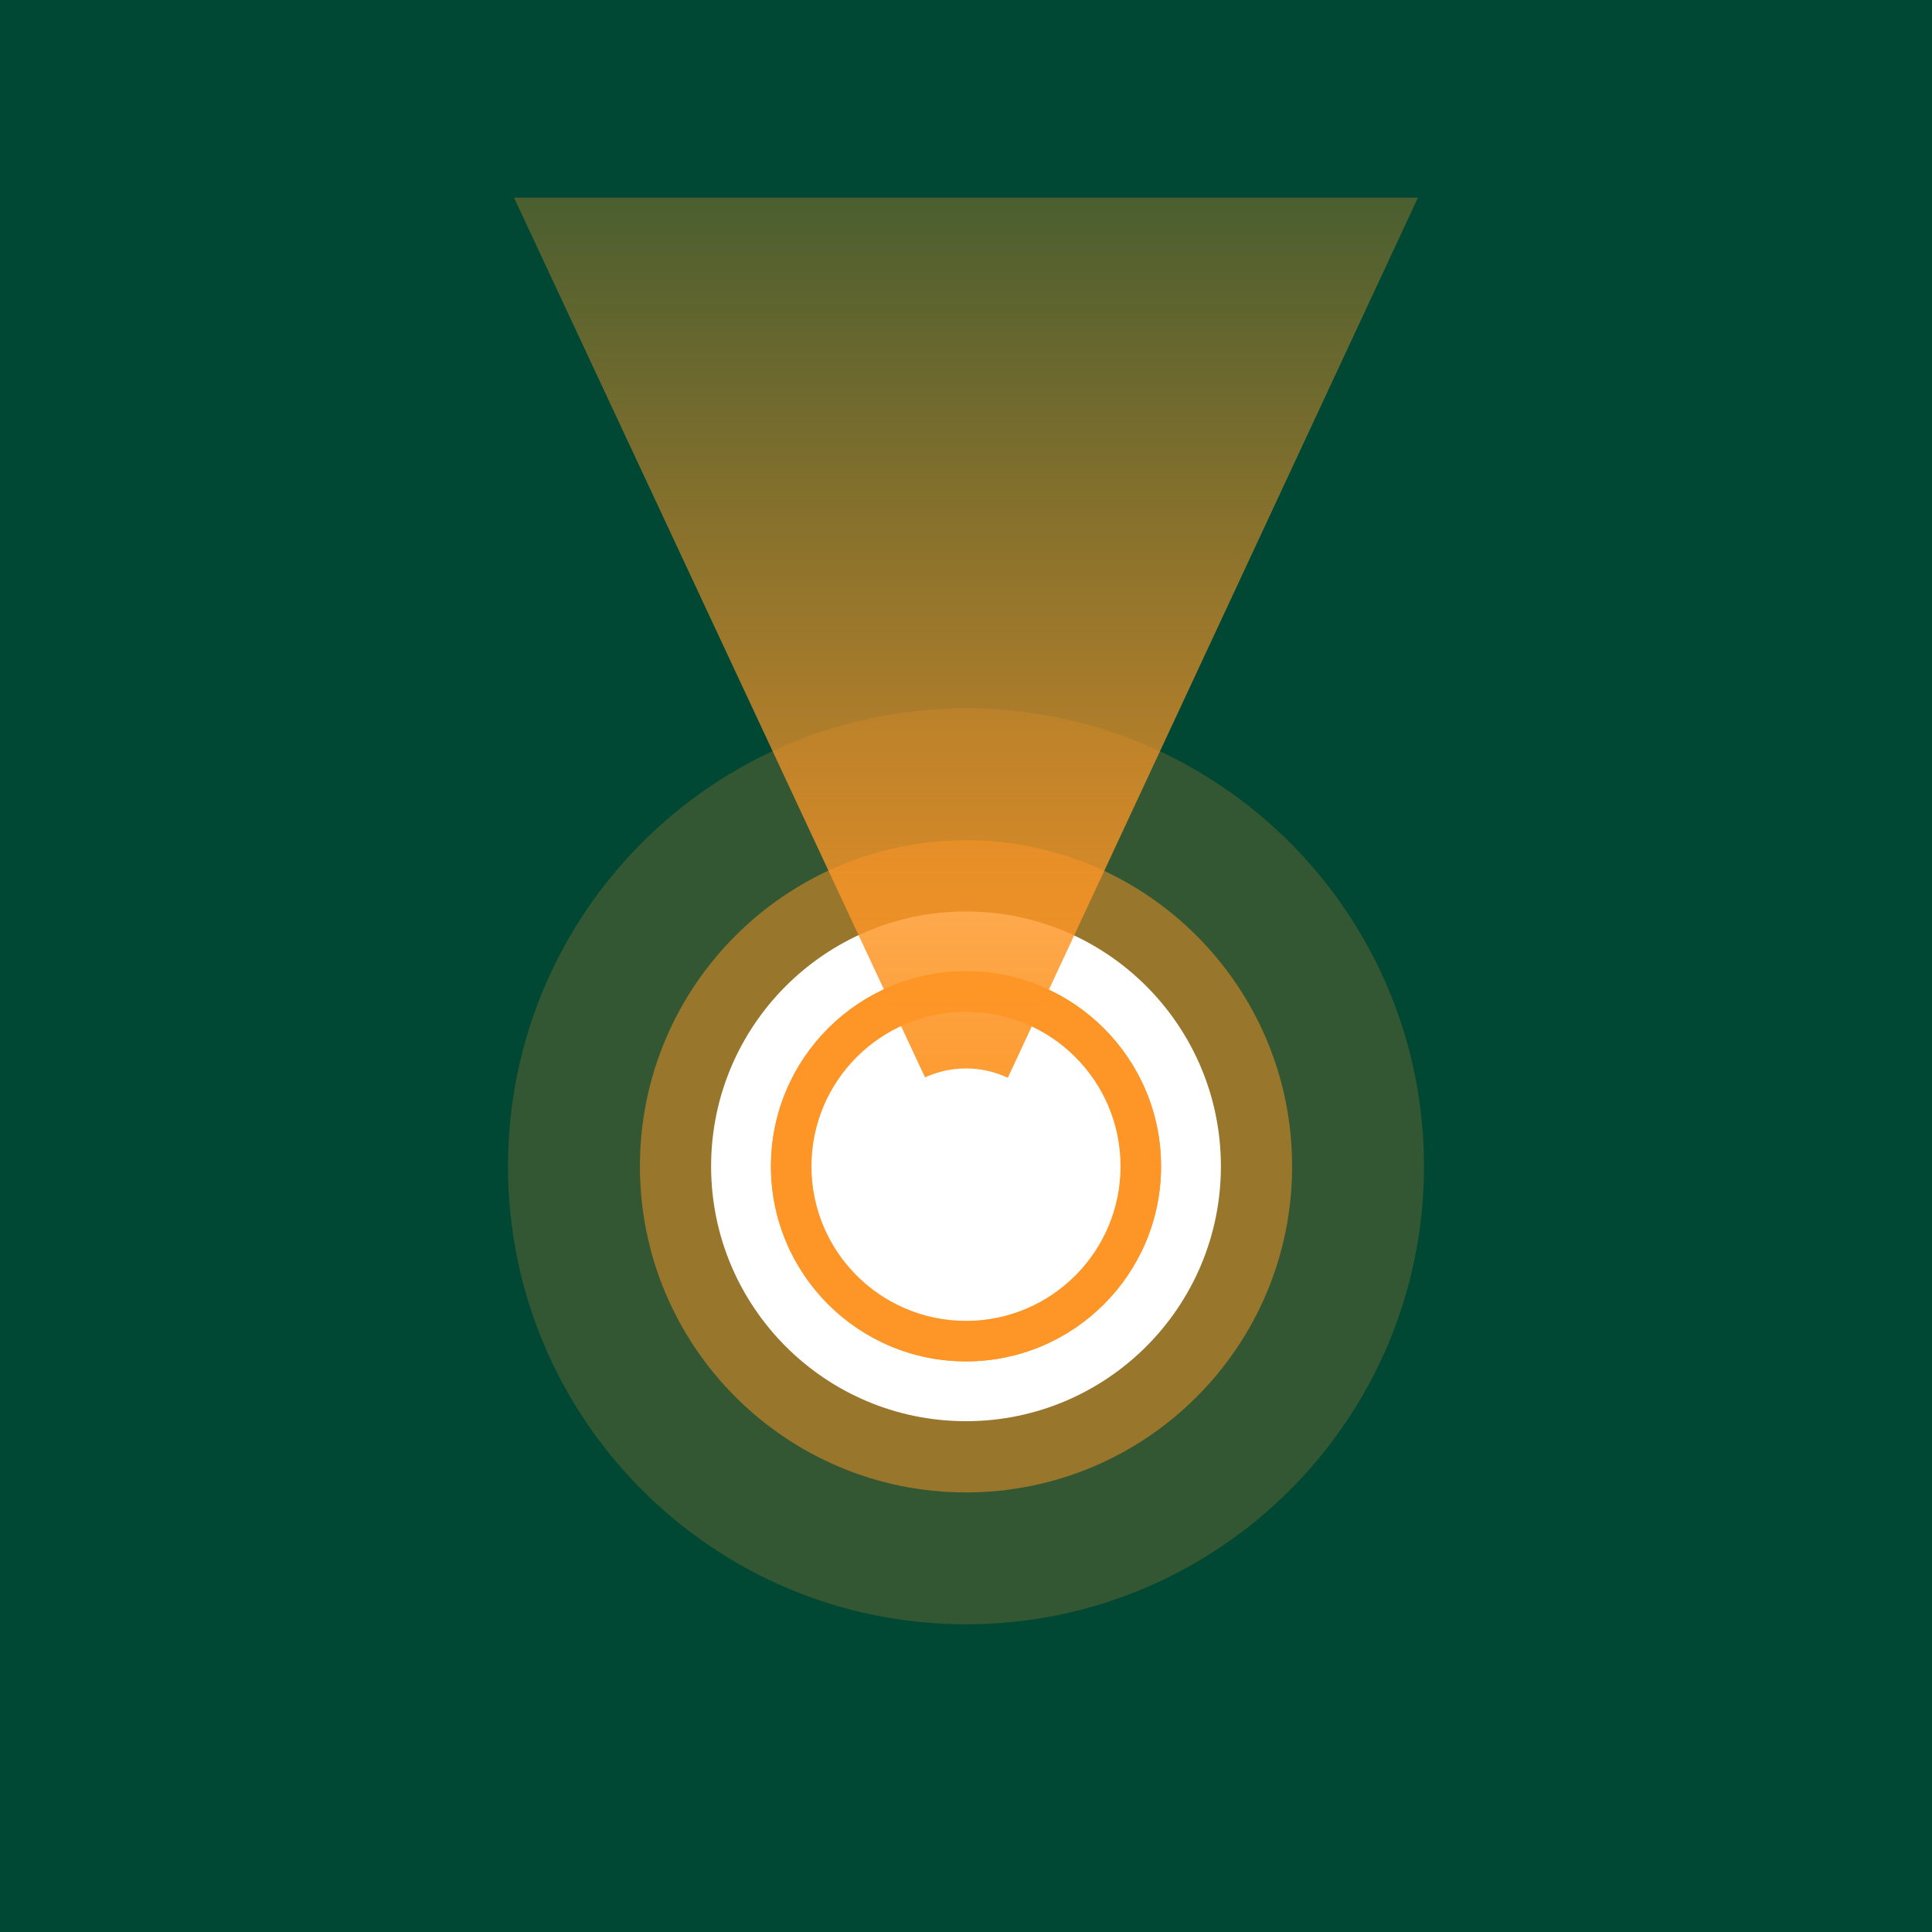
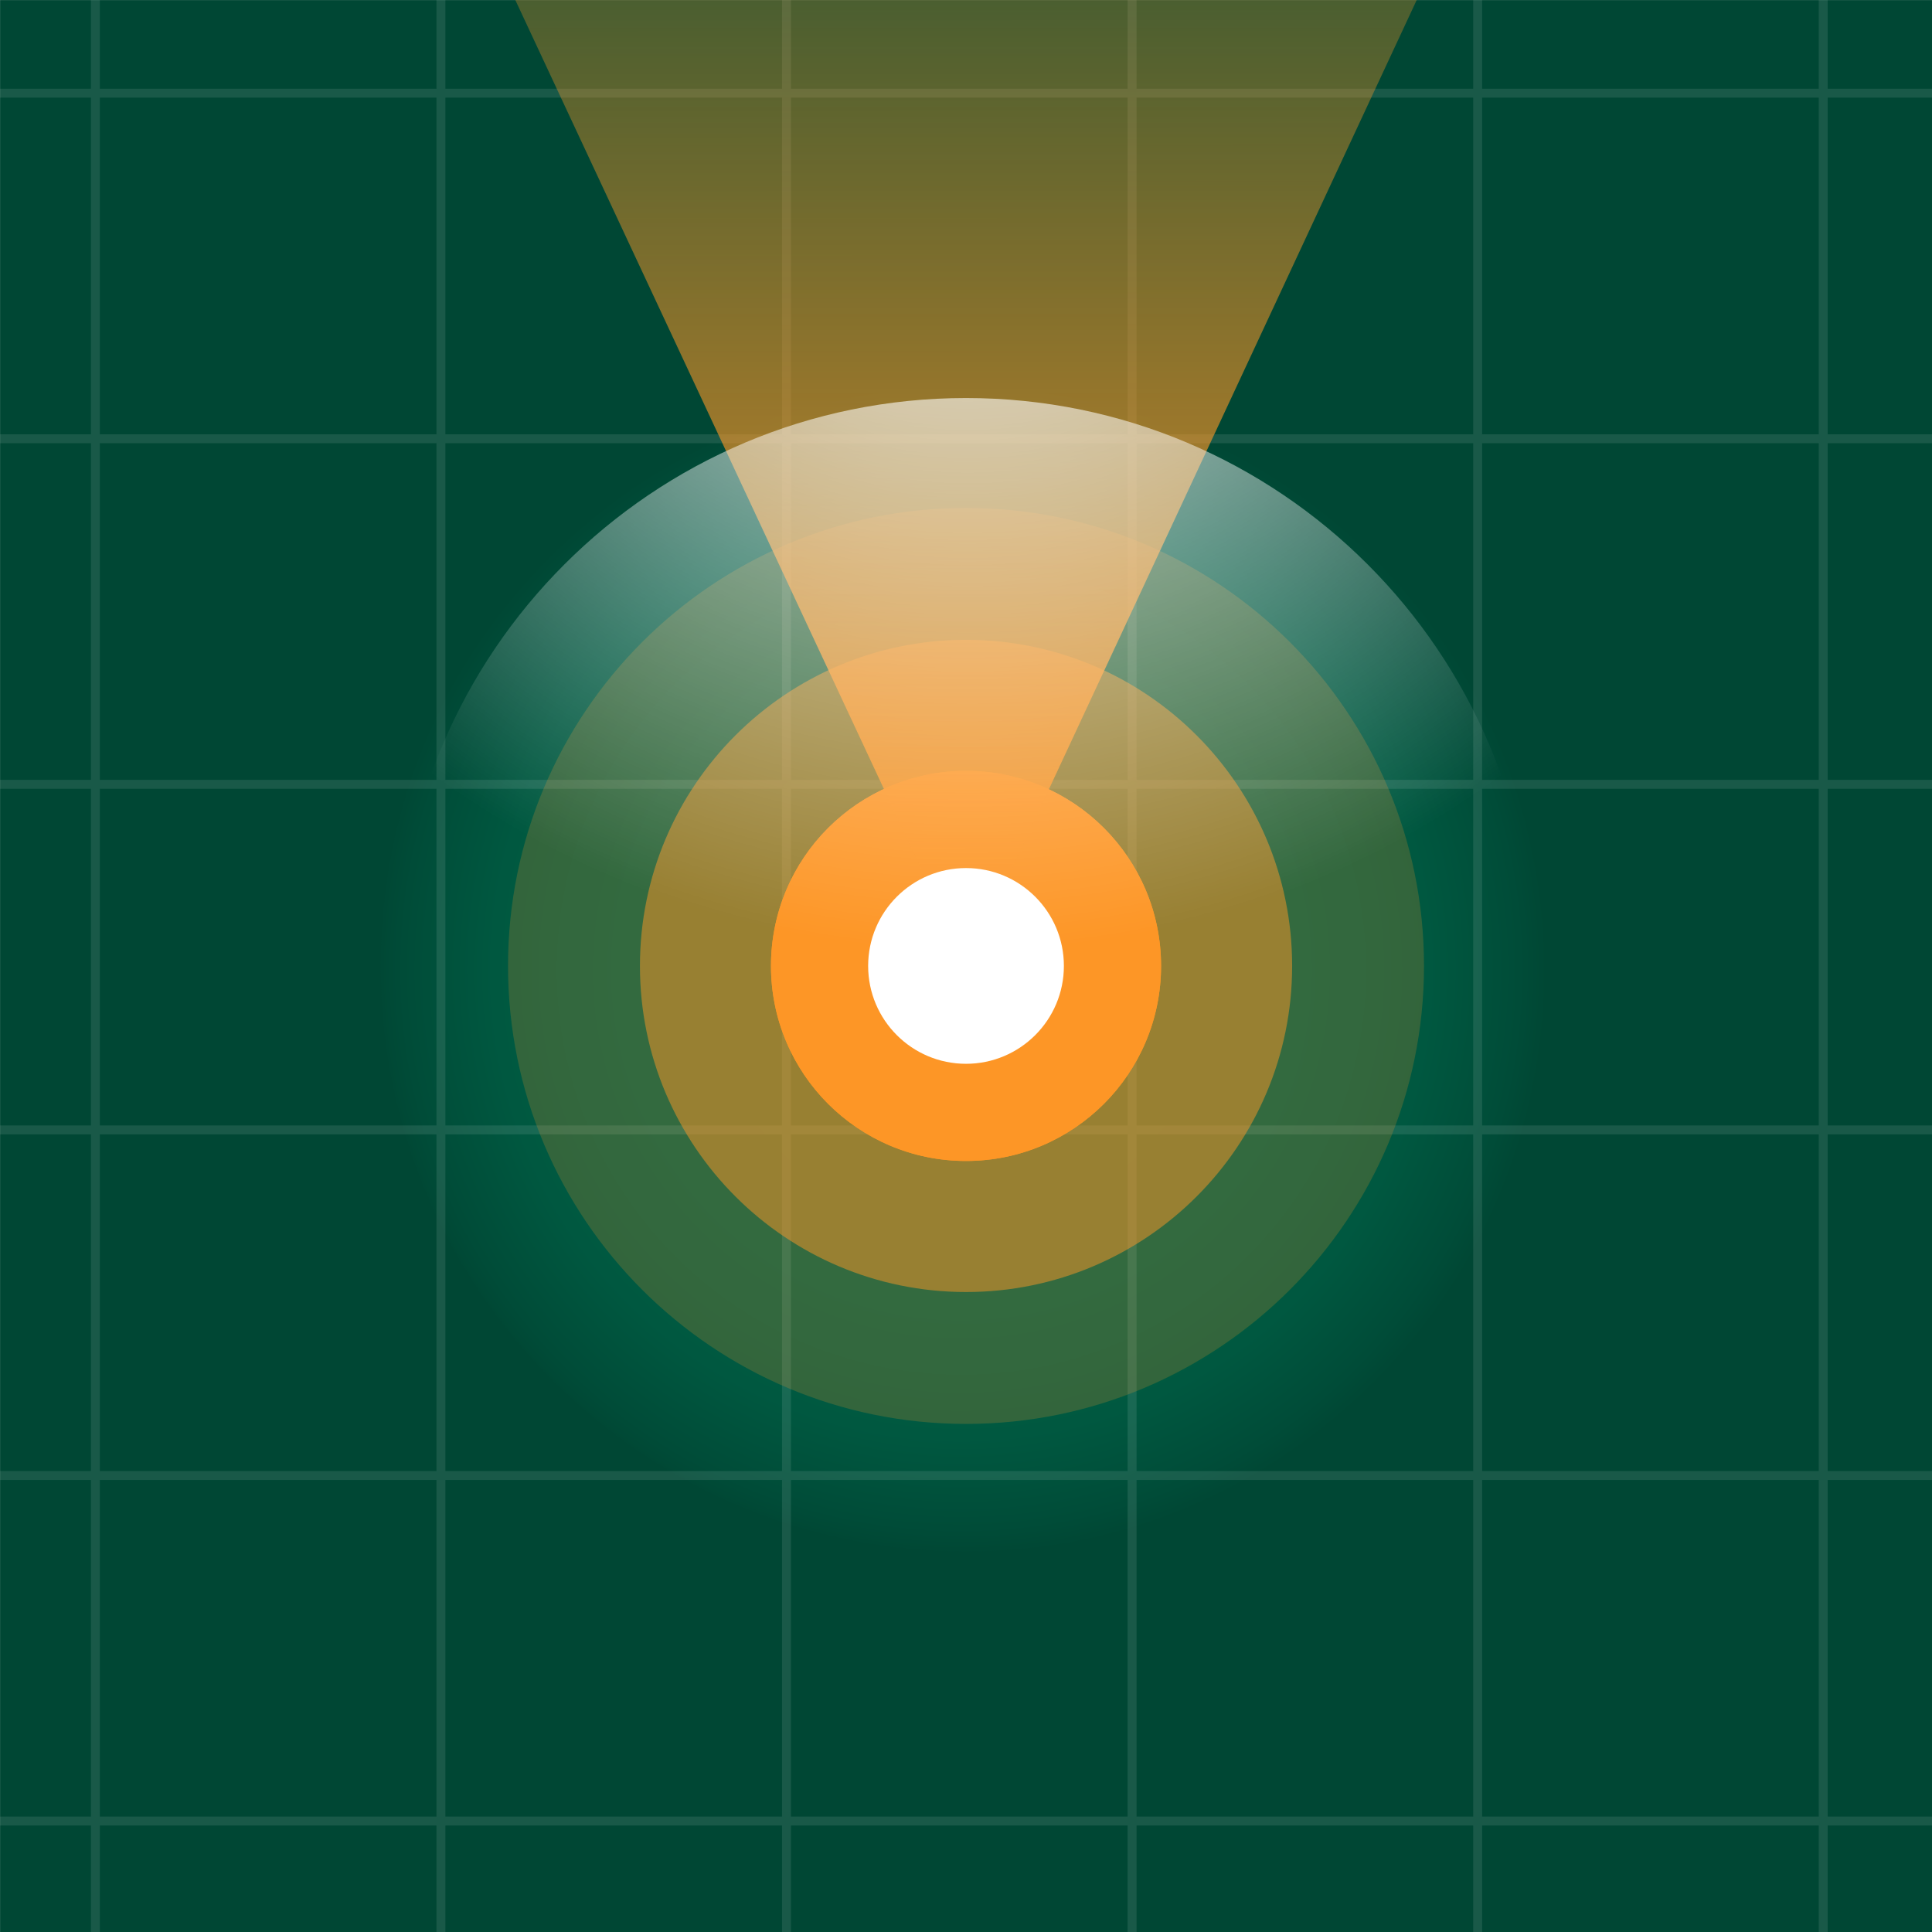
- <svg xmlns="http://www.w3.org/2000/svg" style="isolation:isolate" viewBox="0 0 108 108" width="108pt" height="108pt">
-   <defs>
-     <clipPath id="_clipPath_8wybGwKgOQxfT2hcPzZwAPgThJhyRGj0">
-       <rect width="108" height="108" />
-     </clipPath>
+ <svg xmlns="http://www.w3.org/2000/svg" version="1.1" id="Layer_1" x="0px" y="0px" width="108px" height="108px" viewBox="0 0 108 108" enable-background="new 0 0 108 108" xml:space="preserve">
+   <defs id="defs65">
+     <radialGradient id="SVGID_1_-3" cx="53.74" cy="54.221" r="32.738" gradientUnits="userSpaceOnUse" gradientTransform="translate(31.42809,83.77039)">
+       <stop offset="0" style="stop-color:#006146" id="stop4" />
+       <stop offset="0.583" style="stop-color:#005F45" id="stop6-6" />
+       <stop offset="0.799" style="stop-color:#005840" id="stop8-7" />
+       <stop offset="0.953" style="stop-color:#004C38" id="stop10-5" />
+       <stop offset="1" style="stop-color:#004734" id="stop12-3" />
+     </radialGradient>
  </defs>
-   <g clip-path="url(#_clipPath_8wybGwKgOQxfT2hcPzZwAPgThJhyRGj0)">
-     <path d=" M 108 108 L 0 108 L 0 0 L 108 0 L 108 108" fill="rgb(0,71,52)" />
-     <radialGradient id="_rgradient_0" fx="53.74" fy="54.221" cx="53.74" cy="54.221" r="32.738" gradientTransform="matrix(65.436,0,0,65.436,21.282,21.282)" gradientUnits="userSpaceOnUse">
-       <stop offset="0%" stop-opacity="1" style="stop-color:rgb(0,97,70)" />
-       <stop offset="58.33%" stop-opacity="1" style="stop-color:rgb(0,95,69)" />
-       <stop offset="79.87%" stop-opacity="1" style="stop-color:rgb(0,88,64)" />
-       <stop offset="95.3%" stop-opacity="1" style="stop-color:rgb(0,76,56)" />
-       <stop offset="100%" stop-opacity="1" style="stop-color:rgb(0,71,52)" />
-     </radialGradient>
-     <circle vector-effect="non-scaling-stroke" cx="54" cy="54" r="32.718" fill="url(#_rgradient_0)" />
-     <g style="opacity:0.1;">
-       <g opacity="0.1">
-         <mask id="_mask_mLvc888xXThpJ1l1TGJKbu2uxCHBd9zO" x="-200%" y="-200%" width="400%" height="400%">
-           <rect x="-200%" y="-200%" width="400%" height="400%" style="fill:white;" />
-           <line x1="5.328" y1="0" x2="5.328" y2="108" fill="black" stroke="none" />
-         </mask>
-         <line x1="5.328" y1="0" x2="5.328" y2="108" mask="url(#_mask_mLvc888xXThpJ1l1TGJKbu2uxCHBd9zO)" vector-effect="non-scaling-stroke" stroke-width="1" stroke="rgb(255,255,255)" stroke-linejoin="miter" stroke-linecap="butt" stroke-miterlimit="10" />
-       </g>
-       <g opacity="0.1">
-         <mask id="_mask_vhWmYNPW22vgEdtmou8RjyAQc5cqlF8N" x="-200%" y="-200%" width="400%" height="400%">
-           <rect x="-200%" y="-200%" width="400%" height="400%" style="fill:white;" />
-           <line x1="24.646" y1="0" x2="24.646" y2="108" fill="black" stroke="none" />
-         </mask>
-         <line x1="24.646" y1="0" x2="24.646" y2="108" mask="url(#_mask_vhWmYNPW22vgEdtmou8RjyAQc5cqlF8N)" vector-effect="non-scaling-stroke" stroke-width="1" stroke="rgb(255,255,255)" stroke-linejoin="miter" stroke-linecap="butt" stroke-miterlimit="10" />
-       </g>
-       <g opacity="0.1">
-         <mask id="_mask_TmFs3Gt1f7pxJOqBanZTRzcOgM8YfyT9" x="-200%" y="-200%" width="400%" height="400%">
-           <rect x="-200%" y="-200%" width="400%" height="400%" style="fill:white;" />
-           <line x1="43.963" y1="0" x2="43.963" y2="108" fill="black" stroke="none" />
-         </mask>
-         <line x1="43.963" y1="0" x2="43.963" y2="108" mask="url(#_mask_TmFs3Gt1f7pxJOqBanZTRzcOgM8YfyT9)" vector-effect="non-scaling-stroke" stroke-width="1" stroke="rgb(255,255,255)" stroke-linejoin="miter" stroke-linecap="butt" stroke-miterlimit="10" />
-       </g>
-       <g opacity="0.1">
-         <mask id="_mask_mjdlpoXHGRUTOuu9LuDEHmUgtBn0SjC1" x="-200%" y="-200%" width="400%" height="400%">
-           <rect x="-200%" y="-200%" width="400%" height="400%" style="fill:white;" />
-           <line x1="63.281" y1="0" x2="63.281" y2="108" fill="black" stroke="none" />
-         </mask>
-         <line x1="63.281" y1="0" x2="63.281" y2="108" mask="url(#_mask_mjdlpoXHGRUTOuu9LuDEHmUgtBn0SjC1)" vector-effect="non-scaling-stroke" stroke-width="1" stroke="rgb(255,255,255)" stroke-linejoin="miter" stroke-linecap="butt" stroke-miterlimit="10" />
-       </g>
-       <g opacity="0.1">
-         <mask id="_mask_x1w9Oeaxr5MsMGP6vHkWY3PmBr50T8lV" x="-200%" y="-200%" width="400%" height="400%">
-           <rect x="-200%" y="-200%" width="400%" height="400%" style="fill:white;" />
-           <line x1="82.599" y1="0" x2="82.599" y2="108" fill="black" stroke="none" />
-         </mask>
-         <line x1="82.599" y1="0" x2="82.599" y2="108" mask="url(#_mask_x1w9Oeaxr5MsMGP6vHkWY3PmBr50T8lV)" vector-effect="non-scaling-stroke" stroke-width="1" stroke="rgb(255,255,255)" stroke-linejoin="miter" stroke-linecap="butt" stroke-miterlimit="10" />
-       </g>
-       <g opacity="0.1">
-         <mask id="_mask_34DfnnoP90zT2dLaeTAwu0xE74KJ6ZS6" x="-200%" y="-200%" width="400%" height="400%">
-           <rect x="-200%" y="-200%" width="400%" height="400%" style="fill:white;" />
-           <line x1="101.916" y1="0" x2="101.916" y2="108" fill="black" stroke="none" />
-         </mask>
-         <line x1="101.916" y1="0" x2="101.916" y2="108" mask="url(#_mask_34DfnnoP90zT2dLaeTAwu0xE74KJ6ZS6)" vector-effect="non-scaling-stroke" stroke-width="1" stroke="rgb(255,255,255)" stroke-linejoin="miter" stroke-linecap="butt" stroke-miterlimit="10" />
-       </g>
-       <g opacity="0.1">
-         <mask id="_mask_yhOnHVU4fZxzAS8wULGP0Ac3f0xjsAte" x="-200%" y="-200%" width="400%" height="400%">
-           <rect x="-200%" y="-200%" width="400%" height="400%" style="fill:white;" />
-           <line x1="0" y1="101.794" x2="108" y2="101.794" fill="black" stroke="none" />
-         </mask>
-         <line x1="0" y1="101.794" x2="108" y2="101.794" mask="url(#_mask_yhOnHVU4fZxzAS8wULGP0Ac3f0xjsAte)" vector-effect="non-scaling-stroke" stroke-width="1" stroke="rgb(255,255,255)" stroke-linejoin="miter" stroke-linecap="butt" stroke-miterlimit="10" />
-       </g>
-       <g opacity="0.1">
-         <mask id="_mask_vuve5W6HZxhBhWg7Z8Ew8PSPSHE3IjpK" x="-200%" y="-200%" width="400%" height="400%">
-           <rect x="-200%" y="-200%" width="400%" height="400%" style="fill:white;" />
-           <line x1="0" y1="82.477" x2="108" y2="82.477" fill="black" stroke="none" />
-         </mask>
-         <line x1="0" y1="82.477" x2="108" y2="82.477" mask="url(#_mask_vuve5W6HZxhBhWg7Z8Ew8PSPSHE3IjpK)" vector-effect="non-scaling-stroke" stroke-width="1" stroke="rgb(255,255,255)" stroke-linejoin="miter" stroke-linecap="butt" stroke-miterlimit="10" />
-       </g>
-       <g opacity="0.1">
-         <mask id="_mask_UvkL3uun5YPPSv8SWG7T31IZvBIVgFFm" x="-200%" y="-200%" width="400%" height="400%">
-           <rect x="-200%" y="-200%" width="400%" height="400%" style="fill:white;" />
-           <line x1="0" y1="63.159" x2="108" y2="63.159" fill="black" stroke="none" />
-         </mask>
-         <line x1="0" y1="63.159" x2="108" y2="63.159" mask="url(#_mask_UvkL3uun5YPPSv8SWG7T31IZvBIVgFFm)" vector-effect="non-scaling-stroke" stroke-width="1" stroke="rgb(255,255,255)" stroke-linejoin="miter" stroke-linecap="butt" stroke-miterlimit="10" />
-       </g>
-       <g opacity="0.1">
-         <mask id="_mask_xn1ZHPlmeIihiVAb3w7G1MXgk8ZZSfpg" x="-200%" y="-200%" width="400%" height="400%">
-           <rect x="-200%" y="-200%" width="400%" height="400%" style="fill:white;" />
-           <line x1="0" y1="43.841" x2="108" y2="43.841" fill="black" stroke="none" />
-         </mask>
-         <line x1="0" y1="43.841" x2="108" y2="43.841" mask="url(#_mask_xn1ZHPlmeIihiVAb3w7G1MXgk8ZZSfpg)" vector-effect="non-scaling-stroke" stroke-width="1" stroke="rgb(255,255,255)" stroke-linejoin="miter" stroke-linecap="butt" stroke-miterlimit="10" />
-       </g>
-       <g opacity="0.1">
-         <mask id="_mask_Cau3bRxLN4rSwSyPYRiNUFnE4IPucuvq" x="-200%" y="-200%" width="400%" height="400%">
-           <rect x="-200%" y="-200%" width="400%" height="400%" style="fill:white;" />
-           <line x1="0" y1="24.523" x2="108" y2="24.523" fill="black" stroke="none" />
-         </mask>
-         <line x1="0" y1="24.523" x2="108" y2="24.523" mask="url(#_mask_Cau3bRxLN4rSwSyPYRiNUFnE4IPucuvq)" vector-effect="non-scaling-stroke" stroke-width="1" stroke="rgb(255,255,255)" stroke-linejoin="miter" stroke-linecap="butt" stroke-miterlimit="10" />
-       </g>
-       <g opacity="0.1">
-         <mask id="_mask_vFAnOBkTCXuMpx0kssb19PRpx7nRQPpU" x="-200%" y="-200%" width="400%" height="400%">
-           <rect x="-200%" y="-200%" width="400%" height="400%" style="fill:white;" />
-           <line x1="0" y1="5.206" x2="108" y2="5.206" fill="black" stroke="none" />
-         </mask>
-         <line x1="0" y1="5.206" x2="108" y2="5.206" mask="url(#_mask_vFAnOBkTCXuMpx0kssb19PRpx7nRQPpU)" vector-effect="non-scaling-stroke" stroke-width="1" stroke="rgb(255,255,255)" stroke-linejoin="miter" stroke-linecap="butt" stroke-miterlimit="10" />
-       </g>
-     </g>
-     <g>
-       <g opacity="0.2">
-         <circle vector-effect="non-scaling-stroke" cx="54" cy="65.198" r="25.602" fill="rgb(253,150,38)" />
-       </g>
-       <g opacity="0.5">
-         <circle vector-effect="non-scaling-stroke" cx="54.001" cy="65.198" r="18.229" fill="rgb(253,150,38)" />
-       </g>
-       <radialGradient id="_rgradient_1" fx="54.001" fy="53.996" cx="54.001" cy="53.996" r="14.248" gradientTransform="matrix(28.498,0,0,28.495,39.751,50.95)" gradientUnits="userSpaceOnUse">
-         <stop offset="0%" stop-opacity="1" style="stop-color:rgb(0,0,0)" />
-         <stop offset="16.24%" stop-opacity="1" style="stop-color:rgb(54,54,54)" />
-         <stop offset="39.21%" stop-opacity="1" style="stop-color:rgb(125,125,125)" />
-         <stop offset="59.9%" stop-opacity="1" style="stop-color:rgb(181,181,181)" />
-         <stop offset="77.57%" stop-opacity="1" style="stop-color:rgb(221,221,221)" />
-         <stop offset="91.51%" stop-opacity="1" style="stop-color:rgb(246,246,246)" />
-         <stop offset="100%" stop-opacity="1" style="stop-color:rgb(255,255,255)" />
-       </radialGradient>
-       <path d=" M 53.992 50.951 C 46.125 50.954 39.749 57.335 39.751 65.204 C 39.758 73.072 46.139 79.449 54.008 79.446 C 61.876 79.438 68.251 73.058 68.249 65.192 C 68.245 57.32 61.862 50.946 53.992 50.951 Z " fill="url(#_rgradient_1)" />
-       <circle vector-effect="non-scaling-stroke" cx="54" cy="65.198" r="10.903" fill="rgb(253,150,38)" />
-       <circle vector-effect="non-scaling-stroke" cx="54" cy="65.198" r="10.903" fill="rgb(253,150,38)" />
-       <radialGradient id="_rgradient_2" fx="54.001" fy="53.996" cx="54.001" cy="53.996" r="8.638" gradientTransform="matrix(17.276,0,0,17.276,45.362,56.56)" gradientUnits="userSpaceOnUse">
-         <stop offset="0%" stop-opacity="1" style="stop-color:rgb(0,0,0)" />
-         <stop offset="16.24%" stop-opacity="1" style="stop-color:rgb(54,54,54)" />
-         <stop offset="39.21%" stop-opacity="1" style="stop-color:rgb(125,125,125)" />
-         <stop offset="59.9%" stop-opacity="1" style="stop-color:rgb(181,181,181)" />
-         <stop offset="77.57%" stop-opacity="1" style="stop-color:rgb(221,221,221)" />
-         <stop offset="91.51%" stop-opacity="1" style="stop-color:rgb(246,246,246)" />
-         <stop offset="100%" stop-opacity="1" style="stop-color:rgb(255,255,255)" />
-       </radialGradient>
-       <circle vector-effect="non-scaling-stroke" cx="54" cy="65.198" r="8.638" fill="url(#_rgradient_2)" />
-       <linearGradient id="_lgradient_0" x1="0.5" y1="-0.409" x2="0.5" y2="0.984" gradientTransform="matrix(50.533,0,0,54.148,28.733,11.048)" gradientUnits="userSpaceOnUse">
-         <stop offset="0%" stop-opacity="0" style="stop-color:rgb(253,150,38)" />
-         <stop offset="100%" stop-opacity="1" style="stop-color:rgb(253,150,38)" />
-       </linearGradient>
-       <path d=" M 28.733 11.048 L 54.032 65.197 L 79.266 11.048 L 28.733 11.048 Z " fill="url(#_lgradient_0)" />
-       <circle vector-effect="non-scaling-stroke" cx="54" cy="65.198" r="5.471" fill="rgb(255,255,255)" />
-       <g>
-         <radialGradient id="_rgradient_3" fx="54.091" fy="2.473" cx="54.091" cy="2.473" r="50.678" gradientTransform="matrix(63.5,0,0,63.5,22.25,33.451)" gradientUnits="userSpaceOnUse">
-           <stop offset="0%" stop-opacity="1" style="stop-color:rgb(255,255,255)" />
-           <stop offset="100%" stop-opacity="0" style="stop-color:rgb(255,255,255)" />
-         </radialGradient>
-         <circle vector-effect="non-scaling-stroke" cx="54" cy="65.201" r="31.75" fill="url(#_rgradient_3)" />
-       </g>
+   <g id="g4920" transform="translate(-31.42477,-83.76714)" style="display:inline">
+     <polyline transform="translate(31.42809,83.77039)" id="polyline2" points="108,108 0,108 0,0 108,0 108,108 " style="fill:#004734" />
+     <circle id="circle15" r="32.718" cy="137.77" cx="85.428" style="fill:url(#SVGID_1_-3)" />
+     <g transform="translate(31.42809,83.77039)" style="opacity:0.1" id="g41">
+       <line style="fill:none;stroke:#ffffff;stroke-width:0.5;stroke-miterlimit:10" id="line17" y2="108" x2="5.328" y1="0" x1="5.328" stroke-miterlimit="10" />
+       <line style="fill:none;stroke:#ffffff;stroke-width:0.5;stroke-miterlimit:10" id="line19" y2="108" x2="24.646" y1="0" x1="24.646" stroke-miterlimit="10" />
+       <line style="fill:none;stroke:#ffffff;stroke-width:0.5;stroke-miterlimit:10" id="line21" y2="108" x2="43.963" y1="0" x1="43.963" stroke-miterlimit="10" />
+       <line style="fill:none;stroke:#ffffff;stroke-width:0.5;stroke-miterlimit:10" id="line23" y2="108" x2="63.281" y1="0" x1="63.281" stroke-miterlimit="10" />
+       <line style="fill:none;stroke:#ffffff;stroke-width:0.5;stroke-miterlimit:10" id="line25" y2="108" x2="82.599" y1="0" x1="82.599" stroke-miterlimit="10" />
+       <line style="fill:none;stroke:#ffffff;stroke-width:0.5;stroke-miterlimit:10" id="line27" y2="108" x2="101.916" y1="0" x1="101.916" stroke-miterlimit="10" />
+       <line style="fill:none;stroke:#ffffff;stroke-width:0.5;stroke-miterlimit:10" id="line29" y2="101.794" x2="108" y1="101.794" x1="0" stroke-miterlimit="10" />
+       <line style="fill:none;stroke:#ffffff;stroke-width:0.5;stroke-miterlimit:10" id="line31" y2="82.477" x2="108" y1="82.477" x1="0" stroke-miterlimit="10" />
+       <line style="fill:none;stroke:#ffffff;stroke-width:0.5;stroke-miterlimit:10" id="line33" y2="63.159" x2="108" y1="63.159" x1="0" stroke-miterlimit="10" />
+       <line style="fill:none;stroke:#ffffff;stroke-width:0.5;stroke-miterlimit:10" id="line35" y2="43.841" x2="108" y1="43.841" x1="0" stroke-miterlimit="10" />
+       <line style="fill:none;stroke:#ffffff;stroke-width:0.5;stroke-miterlimit:10" id="line37" y2="24.523" x2="108" y1="24.523" x1="0" stroke-miterlimit="10" />
+       <line style="fill:none;stroke:#ffffff;stroke-width:0.5;stroke-miterlimit:10" id="line39" y2="5.206" x2="108" y1="5.206" x1="0" stroke-miterlimit="10" />
    </g>
  </g>
+   <circle cx="54.001" cy="53.996" r="25.602" id="circle2" style="display:inline;opacity:0.2;fill:#fd9626" />
+   <circle opacity="0.5" fill="#FD9626" cx="54.002" cy="53.996" r="18.229" id="circle4" />
+   <radialGradient id="SVGID_1_" cx="54.001" cy="53.996" r="14.248" gradientUnits="userSpaceOnUse">
+     <stop offset="0" style="stop-color:#000000" id="stop6" />
+     <stop offset="0.162" style="stop-color:#363636" id="stop8" />
+     <stop offset="0.392" style="stop-color:#7D7D7D" id="stop10" />
+     <stop offset="0.599" style="stop-color:#B5B5B5" id="stop12" />
+     <stop offset="0.776" style="stop-color:#DDDDDD" id="stop14" />
+     <stop offset="0.915" style="stop-color:#F6F6F6" id="stop16" />
+     <stop offset="1" style="stop-color:#FFFFFF" id="stop18" />
+   </radialGradient>
+   <path d="M 53.993,39.749 C 46.126,39.752 39.75,46.133 39.752,54.002 39.759,61.87 46.14,68.247 54.009,68.244 61.877,68.237 68.252,61.856 68.25,53.99 68.246,46.119 61.863,39.745 53.993,39.749 Z" id="path21" style="display:none;fill:url(#SVGID_1_)" />
+   <circle cx="54.001" cy="53.996" r="10.903" id="circle23" style="display:inline;fill:#fd9626" />
+   <circle cx="54.001" cy="53.996" r="10.903" id="circle25" style="display:inline;fill:#fd9626" />
+   <radialGradient id="SVGID_2_" cx="54.001" cy="53.996" r="8.638" gradientUnits="userSpaceOnUse">
+     <stop offset="0" style="stop-color:#000000" id="stop27" />
+     <stop offset="0.162" style="stop-color:#363636" id="stop29" />
+     <stop offset="0.392" style="stop-color:#7D7D7D" id="stop31" />
+     <stop offset="0.599" style="stop-color:#B5B5B5" id="stop33" />
+     <stop offset="0.776" style="stop-color:#DDDDDD" id="stop35" />
+     <stop offset="0.915" style="stop-color:#F6F6F6" id="stop37" />
+     <stop offset="1" style="stop-color:#FFFFFF" id="stop39" />
+   </radialGradient>
+   <circle cx="54.001" cy="53.996" r="8.638" id="circle42" style="display:none;fill:url(#SVGID_2_)" />
+   <linearGradient id="SVGID_3_" gradientUnits="userSpaceOnUse" x1="5084.138" y1="-1852.833" x2="5014.214" y2="-1852.833" gradientTransform="matrix(-5.000000e-04 -1.079 1 -5.000000e-04 1909.365 5462.562)">
+     <stop offset="0" style="stop-color:#FD9626;stop-opacity:0" id="stop44" />
+     <stop offset="1" style="stop-color:#FD9626" id="stop46" />
+   </linearGradient>
+   <polygon points="54.033,53.995 79.267,-0.153 28.734,-0.153 " id="polygon49" style="display:inline;fill:url(#SVGID_3_)" />
+   <circle cx="54.001" cy="53.996" r="5.471" id="circle51" style="display:inline;fill:#ffffff" />
+   <g id="g60" style="display:inline">
+     <radialGradient id="SVGID_4_" cx="54.091" cy="2.473" r="50.678" gradientUnits="userSpaceOnUse">
+       <stop offset="0" style="stop-color:#FFFFFF" id="stop53" />
+       <stop offset="1" style="stop-color:#FFFFFF;stop-opacity:0" id="stop55" />
+     </radialGradient>
+     <circle cx="54.001" cy="54" r="31.75" id="circle58" style="fill:url(#SVGID_4_)" />
+   </g>
</svg>
